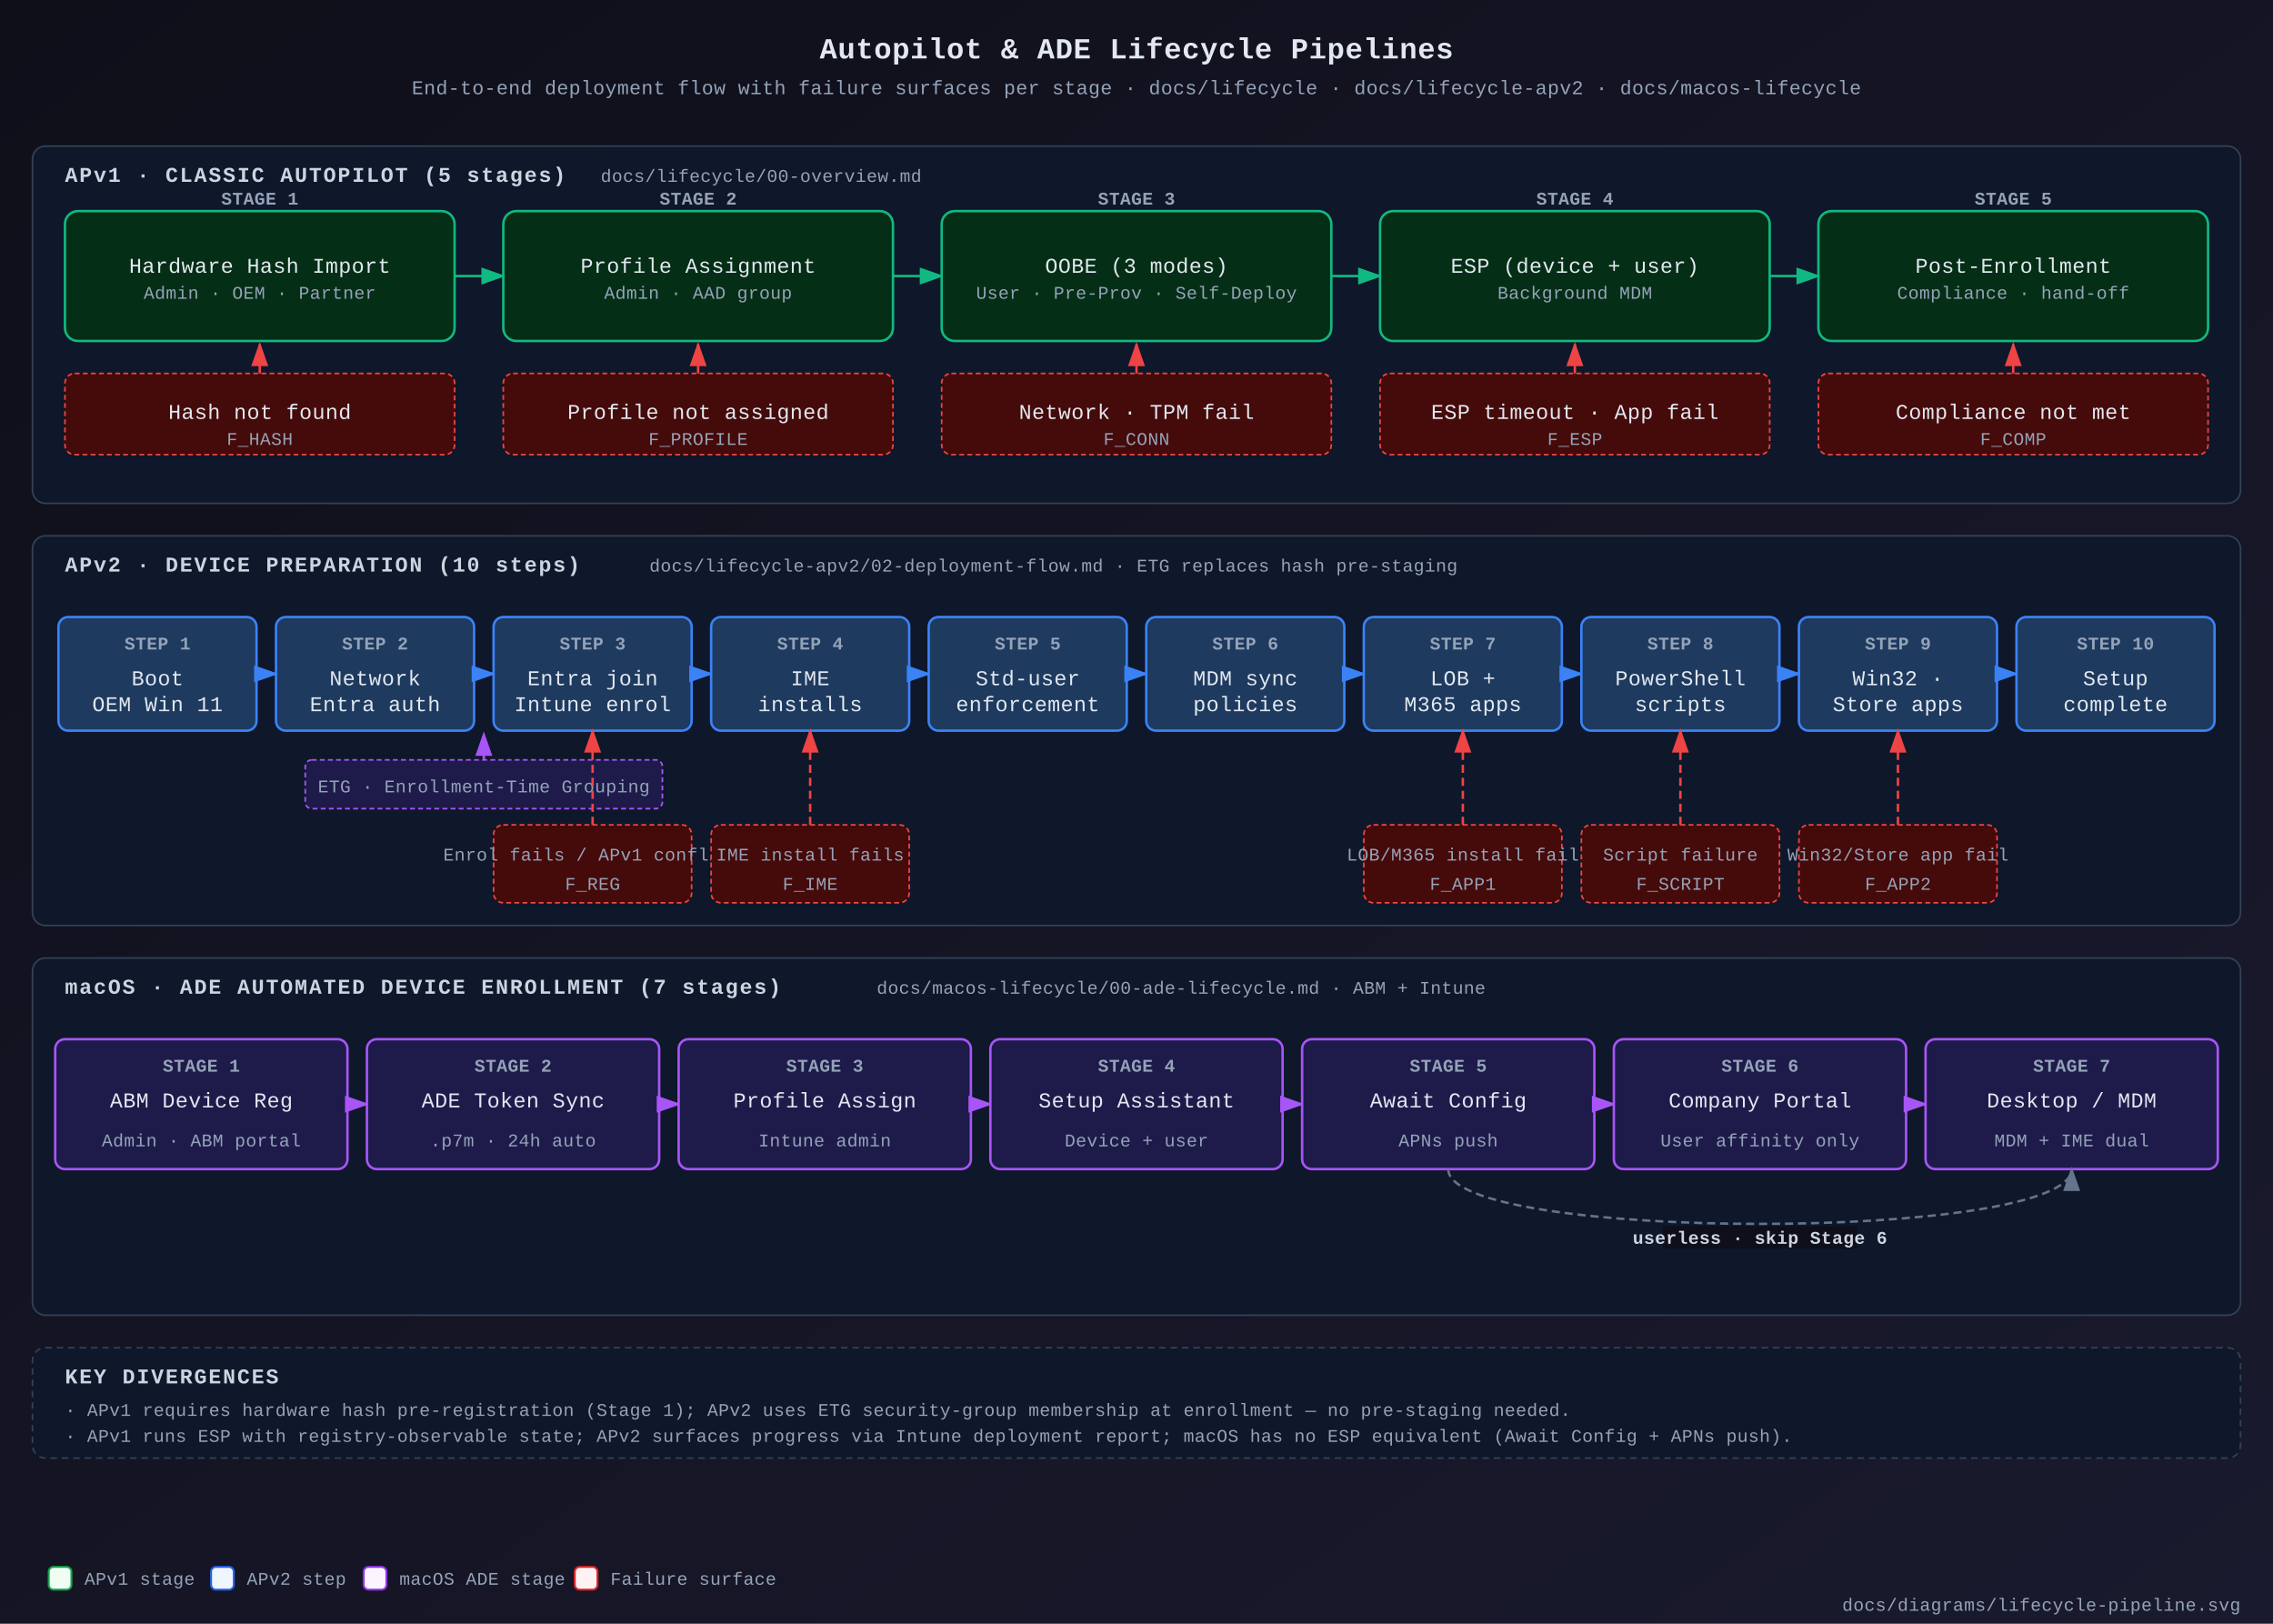
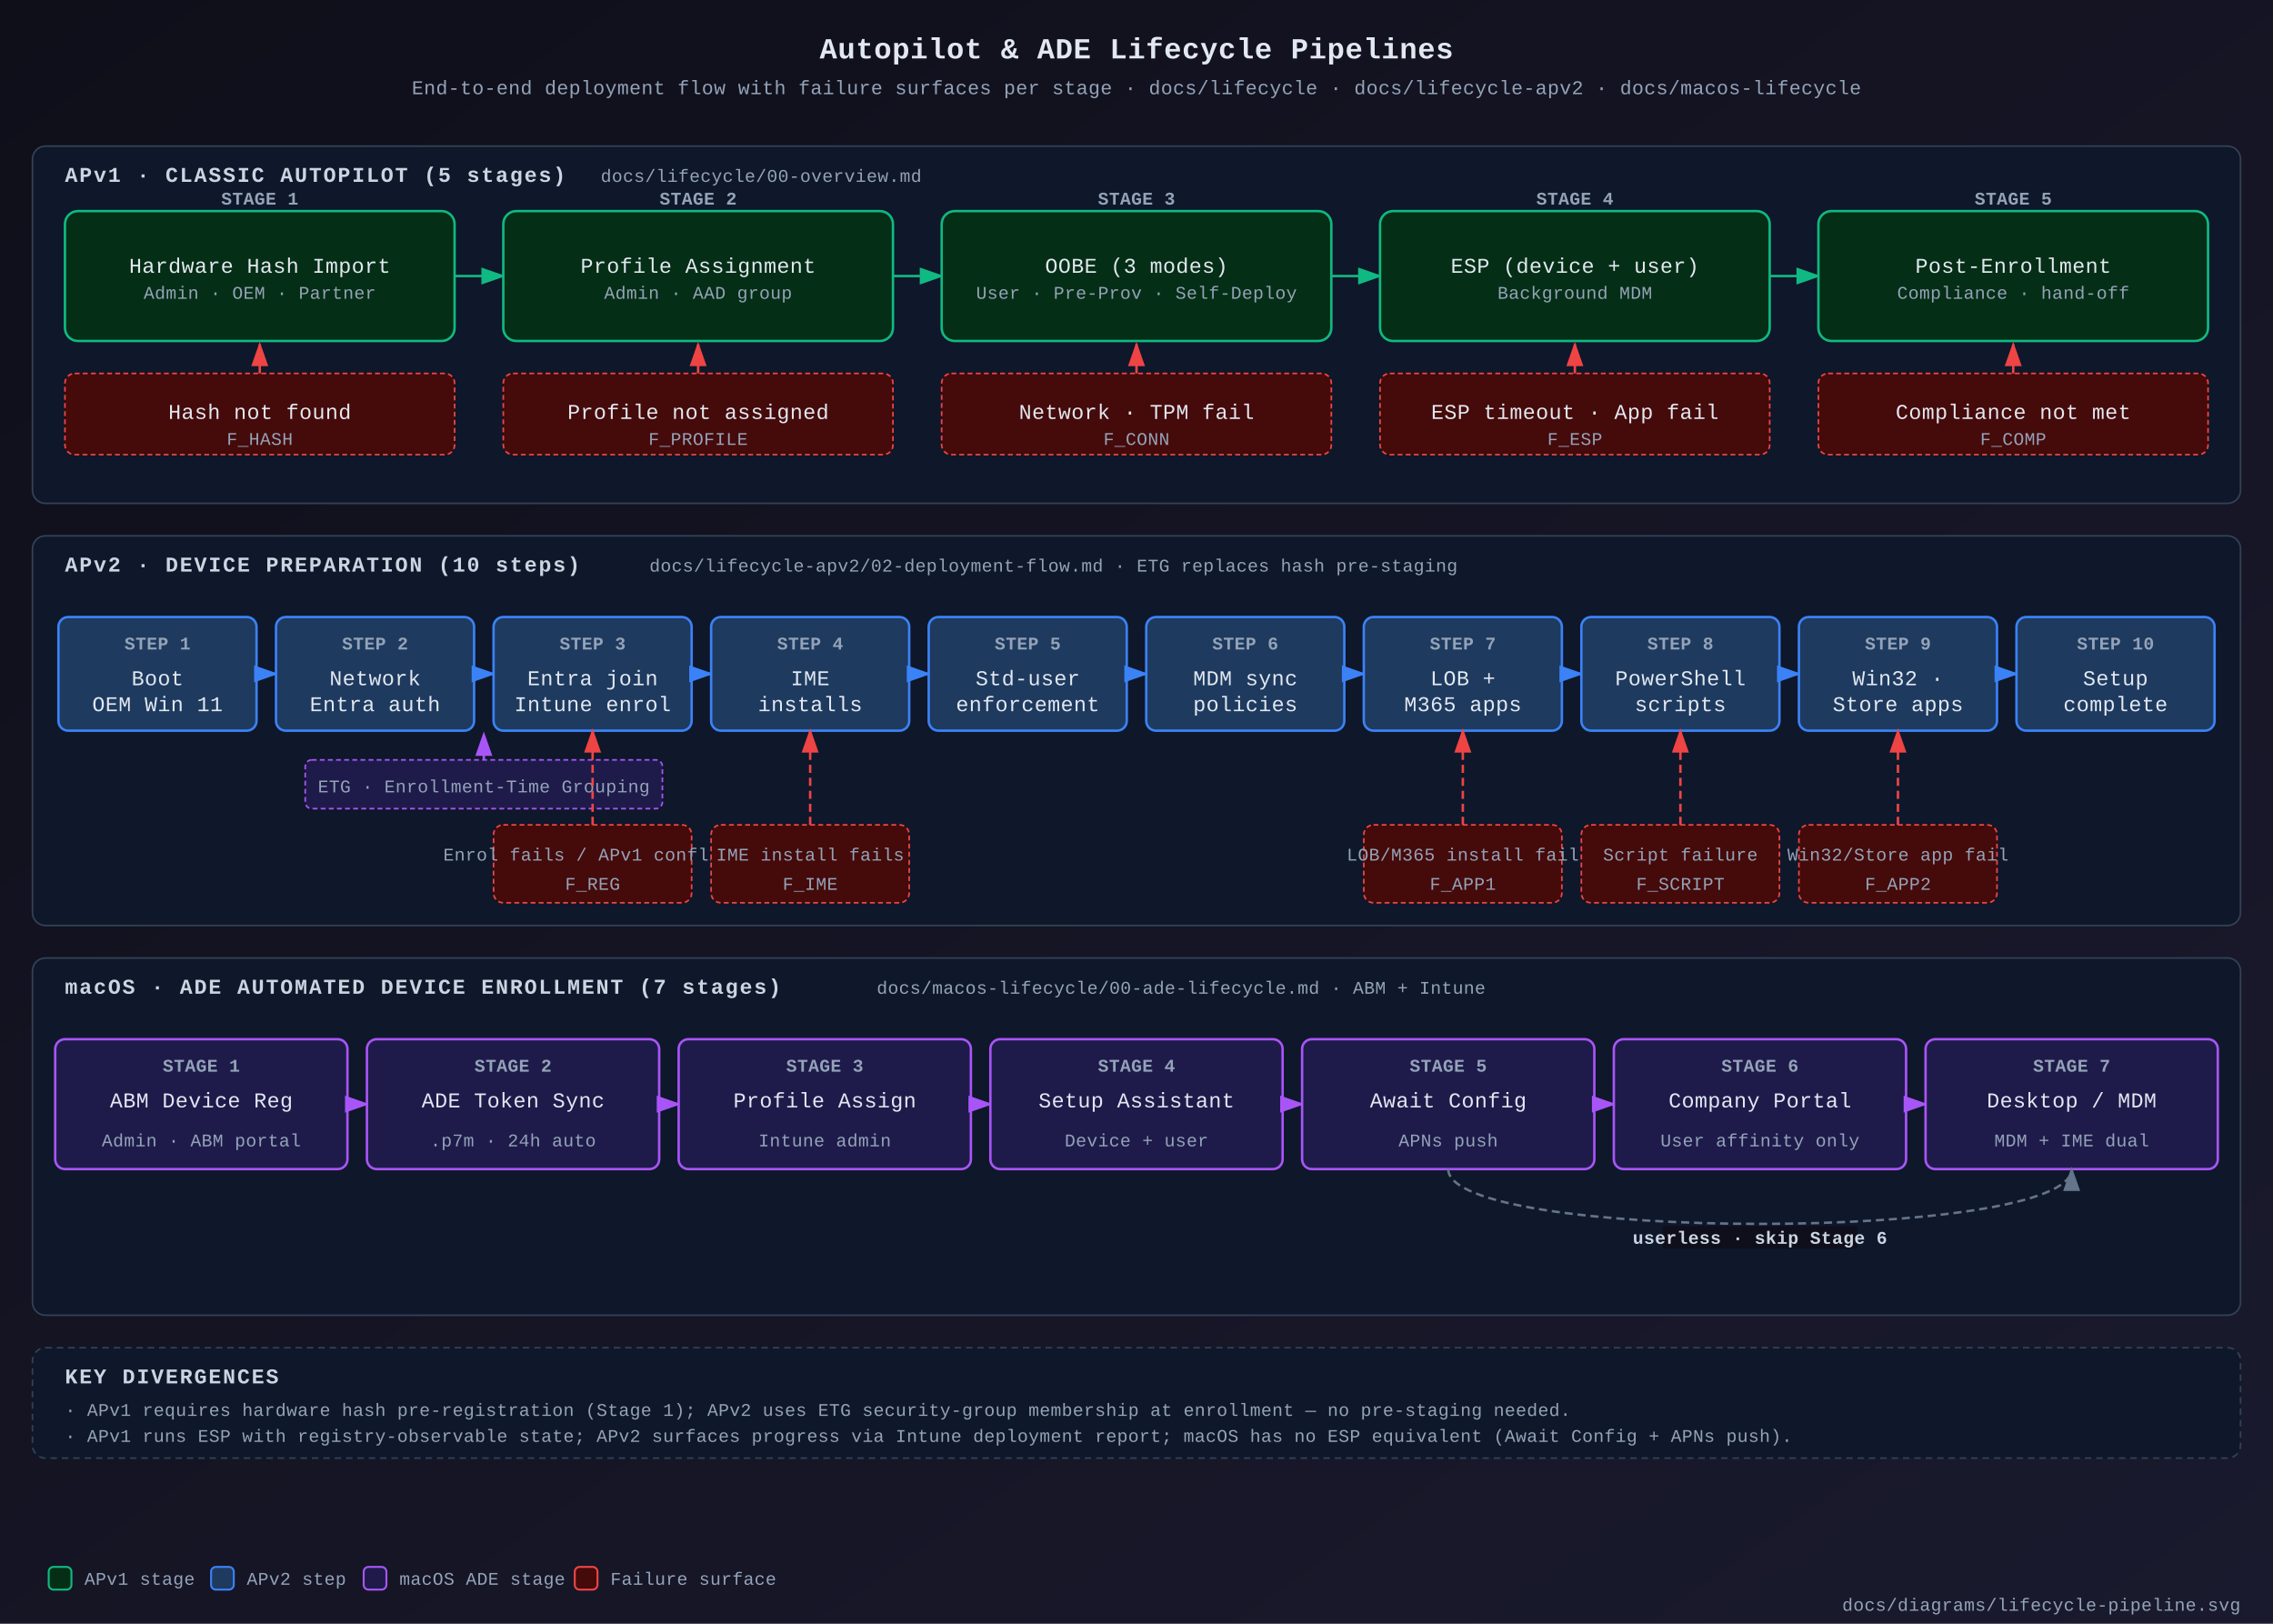
<svg xmlns="http://www.w3.org/2000/svg" viewBox="0 0 1400 1000" width="1400" height="1000">
  <style>
    text { font-family: 'SF Mono', 'Fira Code', 'Cascadia Code', 'Courier New', monospace; fill: #e2e8f0; letter-spacing: 0.02em; }
    .title { font-size: 18px; font-weight: 700; fill: #e2e8f0; letter-spacing: 0.02em; }
    .subtitle { font-size: 12px; fill: #94a3b8; }
    .label { font-size: 13px; fill: #e2e8f0; }
    .sub { font-size: 11px; fill: #94a3b8; }
    .edge { font-size: 11px; fill: #cbd5e1; font-weight: 700; }
    .col-head { font-size: 13px; font-weight: 700; fill: #cbd5e1; letter-spacing: 0.08em; }
    .legend { font-size: 11px; fill: #94a3b8; }
  </style>
  <defs>
    <linearGradient id="bg-grad" x1="0%" y1="0%" x2="100%" y2="100%">
      <stop offset="0%" stop-color="#0f0f1a" />
      <stop offset="100%" stop-color="#1a1a2e" />
    </linearGradient>
    <marker id="arr-blue" markerWidth="10" markerHeight="7" refX="9" refY="3.5" orient="auto">
      <polygon points="0,0 10,3.5 0,7" fill="#3b82f6" />
    </marker>
    <marker id="arr-red" markerWidth="10" markerHeight="7" refX="9" refY="3.5" orient="auto">
      <polygon points="0,0 10,3.5 0,7" fill="#ef4444" />
    </marker>
    <marker id="arr-green" markerWidth="10" markerHeight="7" refX="9" refY="3.5" orient="auto">
      <polygon points="0,0 10,3.5 0,7" fill="#10b981" />
    </marker>
    <marker id="arr-orange" markerWidth="10" markerHeight="7" refX="9" refY="3.5" orient="auto">
      <polygon points="0,0 10,3.5 0,7" fill="#f97316" />
    </marker>
    <marker id="arr-purple" markerWidth="10" markerHeight="7" refX="9" refY="3.5" orient="auto">
      <polygon points="0,0 10,3.5 0,7" fill="#a855f7" />
    </marker>
    <marker id="arr-gray" markerWidth="10" markerHeight="7" refX="9" refY="3.5" orient="auto">
      <polygon points="0,0 10,3.5 0,7" fill="#64748b" />
    </marker>
  </defs>
  <rect width="1400" height="1000" fill="url(#bg-grad)" />
  <text x="700" y="36" text-anchor="middle" class="title">Autopilot &amp; ADE Lifecycle Pipelines</text>
  <text x="700" y="58" text-anchor="middle" class="subtitle">End-to-end deployment flow with failure surfaces per stage  ·  docs/lifecycle  ·  docs/lifecycle-apv2  ·  docs/macos-lifecycle</text>
  <rect x="20" y="90" width="1360" height="220" rx="8" ry="8" fill="#0f172a" stroke="#334155" stroke-width="1" />
  <text x="40" y="112" class="col-head">APv1  ·  CLASSIC AUTOPILOT (5 stages)</text>
  <text x="370" y="112" class="sub">docs/lifecycle/00-overview.md</text>
  <rect x="40" y="130" width="240" height="80" rx="8" ry="8" fill="#052e16" stroke="#10b981" stroke-width="1.5" />
  <text x="160" y="168" text-anchor="middle" class="label">Hardware Hash Import</text>
  <text x="160" y="184" text-anchor="middle" class="sub">Admin · OEM · Partner</text>
  <text x="160" y="126" text-anchor="middle" class="sub" font-weight="700" letter-spacing="0.05em" fill="#64748b">STAGE 1</text>
  <path d="M 280,170 L 310,170" stroke="#10b981" stroke-width="1.5" fill="none" marker-end="url(#arr-green)" />
  <rect x="310" y="130" width="240" height="80" rx="8" ry="8" fill="#052e16" stroke="#10b981" stroke-width="1.5" />
  <text x="430" y="168" text-anchor="middle" class="label">Profile Assignment</text>
  <text x="430" y="184" text-anchor="middle" class="sub">Admin · AAD group</text>
  <text x="430" y="126" text-anchor="middle" class="sub" font-weight="700" letter-spacing="0.05em" fill="#64748b">STAGE 2</text>
  <path d="M 550,170 L 580,170" stroke="#10b981" stroke-width="1.5" fill="none" marker-end="url(#arr-green)" />
  <rect x="580" y="130" width="240" height="80" rx="8" ry="8" fill="#052e16" stroke="#10b981" stroke-width="1.5" />
  <text x="700" y="168" text-anchor="middle" class="label">OOBE (3 modes)</text>
  <text x="700" y="184" text-anchor="middle" class="sub">User · Pre-Prov · Self-Deploy</text>
  <text x="700" y="126" text-anchor="middle" class="sub" font-weight="700" letter-spacing="0.05em" fill="#64748b">STAGE 3</text>
  <path d="M 820,170 L 850,170" stroke="#10b981" stroke-width="1.5" fill="none" marker-end="url(#arr-green)" />
  <rect x="850" y="130" width="240" height="80" rx="8" ry="8" fill="#052e16" stroke="#10b981" stroke-width="1.5" />
  <text x="970" y="168" text-anchor="middle" class="label">ESP (device + user)</text>
  <text x="970" y="184" text-anchor="middle" class="sub">Background MDM</text>
  <text x="970" y="126" text-anchor="middle" class="sub" font-weight="700" letter-spacing="0.05em" fill="#64748b">STAGE 4</text>
  <path d="M 1090,170 L 1120,170" stroke="#10b981" stroke-width="1.5" fill="none" marker-end="url(#arr-green)" />
  <rect x="1120" y="130" width="240" height="80" rx="8" ry="8" fill="#052e16" stroke="#10b981" stroke-width="1.5" />
  <text x="1240" y="168" text-anchor="middle" class="label">Post-Enrollment</text>
  <text x="1240" y="184" text-anchor="middle" class="sub">Compliance · hand-off</text>
  <text x="1240" y="126" text-anchor="middle" class="sub" font-weight="700" letter-spacing="0.05em" fill="#64748b">STAGE 5</text>
  <rect x="40" y="230" width="240" height="50" rx="6" ry="6" fill="#450a0a" stroke="#ef4444" stroke-width="1" stroke-dasharray="3 2" />
  <text x="160" y="258" text-anchor="middle" class="label" fill="#fecaca">Hash not found</text>
  <text x="160" y="274" text-anchor="middle" class="sub">F_HASH</text>
  <path d="M 160,230 L 160,212" stroke="#ef4444" stroke-width="1.5" fill="none" stroke-dasharray="5 3" marker-end="url(#arr-red)" />
  <rect x="310" y="230" width="240" height="50" rx="6" ry="6" fill="#450a0a" stroke="#ef4444" stroke-width="1" stroke-dasharray="3 2" />
  <text x="430" y="258" text-anchor="middle" class="label" fill="#fecaca">Profile not assigned</text>
  <text x="430" y="274" text-anchor="middle" class="sub">F_PROFILE</text>
  <path d="M 430,230 L 430,212" stroke="#ef4444" stroke-width="1.5" fill="none" stroke-dasharray="5 3" marker-end="url(#arr-red)" />
  <rect x="580" y="230" width="240" height="50" rx="6" ry="6" fill="#450a0a" stroke="#ef4444" stroke-width="1" stroke-dasharray="3 2" />
  <text x="700" y="258" text-anchor="middle" class="label" fill="#fecaca">Network · TPM fail</text>
  <text x="700" y="274" text-anchor="middle" class="sub">F_CONN</text>
  <path d="M 700,230 L 700,212" stroke="#ef4444" stroke-width="1.5" fill="none" stroke-dasharray="5 3" marker-end="url(#arr-red)" />
  <rect x="850" y="230" width="240" height="50" rx="6" ry="6" fill="#450a0a" stroke="#ef4444" stroke-width="1" stroke-dasharray="3 2" />
  <text x="970" y="258" text-anchor="middle" class="label" fill="#fecaca">ESP timeout · App fail</text>
  <text x="970" y="274" text-anchor="middle" class="sub">F_ESP</text>
  <path d="M 970,230 L 970,212" stroke="#ef4444" stroke-width="1.5" fill="none" stroke-dasharray="5 3" marker-end="url(#arr-red)" />
  <rect x="1120" y="230" width="240" height="50" rx="6" ry="6" fill="#450a0a" stroke="#ef4444" stroke-width="1" stroke-dasharray="3 2" />
  <text x="1240" y="258" text-anchor="middle" class="label" fill="#fecaca">Compliance not met</text>
  <text x="1240" y="274" text-anchor="middle" class="sub">F_COMP</text>
  <path d="M 1240,230 L 1240,212" stroke="#ef4444" stroke-width="1.5" fill="none" stroke-dasharray="5 3" marker-end="url(#arr-red)" />
  <rect x="20" y="330" width="1360" height="240" rx="8" ry="8" fill="#0f172a" stroke="#334155" stroke-width="1" />
  <text x="40" y="352" class="col-head">APv2  ·  DEVICE PREPARATION (10 steps)</text>
  <text x="400" y="352" class="sub">docs/lifecycle-apv2/02-deployment-flow.md  ·  ETG replaces hash pre-staging</text>
  <rect x="36" y="380" width="122" height="70" rx="6" ry="6" fill="#1e3a5f" stroke="#3b82f6" stroke-width="1.5" />
  <text x="97" y="400" text-anchor="middle" class="sub" font-weight="700" letter-spacing="0.05em" fill="#64748b">STEP 1</text>
  <text x="97" y="422" text-anchor="middle" class="label">Boot</text>
  <text x="97" y="438" text-anchor="middle" class="label">OEM Win 11</text>
  <path d="M 158,415 L 170,415" stroke="#3b82f6" stroke-width="1.5" fill="none" marker-end="url(#arr-blue)" />
  <rect x="170" y="380" width="122" height="70" rx="6" ry="6" fill="#1e3a5f" stroke="#3b82f6" stroke-width="1.5" />
  <text x="231" y="400" text-anchor="middle" class="sub" font-weight="700" letter-spacing="0.05em" fill="#64748b">STEP 2</text>
  <text x="231" y="422" text-anchor="middle" class="label">Network</text>
  <text x="231" y="438" text-anchor="middle" class="label">Entra auth</text>
  <path d="M 292,415 L 304,415" stroke="#3b82f6" stroke-width="1.5" fill="none" marker-end="url(#arr-blue)" />
  <rect x="304" y="380" width="122" height="70" rx="6" ry="6" fill="#1e3a5f" stroke="#3b82f6" stroke-width="1.5" />
  <text x="365" y="400" text-anchor="middle" class="sub" font-weight="700" letter-spacing="0.05em" fill="#64748b">STEP 3</text>
  <text x="365" y="422" text-anchor="middle" class="label">Entra join</text>
  <text x="365" y="438" text-anchor="middle" class="label">Intune enrol</text>
  <path d="M 426,415 L 438,415" stroke="#3b82f6" stroke-width="1.5" fill="none" marker-end="url(#arr-blue)" />
  <rect x="438" y="380" width="122" height="70" rx="6" ry="6" fill="#1e3a5f" stroke="#3b82f6" stroke-width="1.5" />
  <text x="499" y="400" text-anchor="middle" class="sub" font-weight="700" letter-spacing="0.05em" fill="#64748b">STEP 4</text>
  <text x="499" y="422" text-anchor="middle" class="label">IME</text>
  <text x="499" y="438" text-anchor="middle" class="label">installs</text>
  <path d="M 560,415 L 572,415" stroke="#3b82f6" stroke-width="1.5" fill="none" marker-end="url(#arr-blue)" />
  <rect x="572" y="380" width="122" height="70" rx="6" ry="6" fill="#1e3a5f" stroke="#3b82f6" stroke-width="1.5" />
  <text x="633" y="400" text-anchor="middle" class="sub" font-weight="700" letter-spacing="0.05em" fill="#64748b">STEP 5</text>
  <text x="633" y="422" text-anchor="middle" class="label">Std-user</text>
  <text x="633" y="438" text-anchor="middle" class="label">enforcement</text>
  <path d="M 694,415 L 706,415" stroke="#3b82f6" stroke-width="1.5" fill="none" marker-end="url(#arr-blue)" />
  <rect x="706" y="380" width="122" height="70" rx="6" ry="6" fill="#1e3a5f" stroke="#3b82f6" stroke-width="1.5" />
  <text x="767" y="400" text-anchor="middle" class="sub" font-weight="700" letter-spacing="0.05em" fill="#64748b">STEP 6</text>
  <text x="767" y="422" text-anchor="middle" class="label">MDM sync</text>
  <text x="767" y="438" text-anchor="middle" class="label">policies</text>
  <path d="M 828,415 L 840,415" stroke="#3b82f6" stroke-width="1.5" fill="none" marker-end="url(#arr-blue)" />
  <rect x="840" y="380" width="122" height="70" rx="6" ry="6" fill="#1e3a5f" stroke="#3b82f6" stroke-width="1.5" />
  <text x="901" y="400" text-anchor="middle" class="sub" font-weight="700" letter-spacing="0.05em" fill="#64748b">STEP 7</text>
  <text x="901" y="422" text-anchor="middle" class="label">LOB +</text>
  <text x="901" y="438" text-anchor="middle" class="label">M365 apps</text>
  <path d="M 962,415 L 974,415" stroke="#3b82f6" stroke-width="1.5" fill="none" marker-end="url(#arr-blue)" />
  <rect x="974" y="380" width="122" height="70" rx="6" ry="6" fill="#1e3a5f" stroke="#3b82f6" stroke-width="1.5" />
  <text x="1035" y="400" text-anchor="middle" class="sub" font-weight="700" letter-spacing="0.05em" fill="#64748b">STEP 8</text>
  <text x="1035" y="422" text-anchor="middle" class="label">PowerShell</text>
  <text x="1035" y="438" text-anchor="middle" class="label">scripts</text>
  <path d="M 1096,415 L 1108,415" stroke="#3b82f6" stroke-width="1.5" fill="none" marker-end="url(#arr-blue)" />
  <rect x="1108" y="380" width="122" height="70" rx="6" ry="6" fill="#1e3a5f" stroke="#3b82f6" stroke-width="1.5" />
  <text x="1169" y="400" text-anchor="middle" class="sub" font-weight="700" letter-spacing="0.05em" fill="#64748b">STEP 9</text>
  <text x="1169" y="422" text-anchor="middle" class="label">Win32 ·</text>
  <text x="1169" y="438" text-anchor="middle" class="label">Store apps</text>
  <path d="M 1230,415 L 1242,415" stroke="#3b82f6" stroke-width="1.5" fill="none" marker-end="url(#arr-blue)" />
  <rect x="1242" y="380" width="122" height="70" rx="6" ry="6" fill="#1e3a5f" stroke="#3b82f6" stroke-width="1.5" />
  <text x="1303" y="400" text-anchor="middle" class="sub" font-weight="700" letter-spacing="0.05em" fill="#64748b">STEP 10</text>
  <text x="1303" y="422" text-anchor="middle" class="label">Setup</text>
  <text x="1303" y="438" text-anchor="middle" class="label">complete</text>
  <rect x="188" y="468" width="220" height="30" rx="4" ry="4" fill="#1e1b4b" stroke="#a855f7" stroke-width="1" stroke-dasharray="3 2" />
  <text x="298" y="488" text-anchor="middle" class="sub">ETG · Enrollment-Time Grouping</text>
  <path d="M 298,468 L 298,452" stroke="#a855f7" stroke-width="1.5" fill="none" stroke-dasharray="5 3" marker-end="url(#arr-purple)" />
  <rect x="304" y="508" width="122" height="48" rx="6" ry="6" fill="#450a0a" stroke="#ef4444" stroke-width="1" stroke-dasharray="3 2" />
  <text x="365" y="530" text-anchor="middle" class="sub" fill="#fecaca">Enrol fails / APv1 conflict</text>
  <text x="365" y="548" text-anchor="middle" class="sub">F_REG</text>
  <path d="M 365,508 L 365,450" stroke="#ef4444" stroke-width="1.5" fill="none" stroke-dasharray="5 3" marker-end="url(#arr-red)" />
  <rect x="438" y="508" width="122" height="48" rx="6" ry="6" fill="#450a0a" stroke="#ef4444" stroke-width="1" stroke-dasharray="3 2" />
  <text x="499" y="530" text-anchor="middle" class="sub" fill="#fecaca">IME install fails</text>
  <text x="499" y="548" text-anchor="middle" class="sub">F_IME</text>
  <path d="M 499,508 L 499,450" stroke="#ef4444" stroke-width="1.5" fill="none" stroke-dasharray="5 3" marker-end="url(#arr-red)" />
  <rect x="840" y="508" width="122" height="48" rx="6" ry="6" fill="#450a0a" stroke="#ef4444" stroke-width="1" stroke-dasharray="3 2" />
  <text x="901" y="530" text-anchor="middle" class="sub" fill="#fecaca">LOB/M365 install fail</text>
  <text x="901" y="548" text-anchor="middle" class="sub">F_APP1</text>
  <path d="M 901,508 L 901,450" stroke="#ef4444" stroke-width="1.5" fill="none" stroke-dasharray="5 3" marker-end="url(#arr-red)" />
  <rect x="974" y="508" width="122" height="48" rx="6" ry="6" fill="#450a0a" stroke="#ef4444" stroke-width="1" stroke-dasharray="3 2" />
  <text x="1035" y="530" text-anchor="middle" class="sub" fill="#fecaca">Script failure</text>
  <text x="1035" y="548" text-anchor="middle" class="sub">F_SCRIPT</text>
  <path d="M 1035,508 L 1035,450" stroke="#ef4444" stroke-width="1.5" fill="none" stroke-dasharray="5 3" marker-end="url(#arr-red)" />
  <rect x="1108" y="508" width="122" height="48" rx="6" ry="6" fill="#450a0a" stroke="#ef4444" stroke-width="1" stroke-dasharray="3 2" />
  <text x="1169" y="530" text-anchor="middle" class="sub" fill="#fecaca">Win32/Store app fail</text>
  <text x="1169" y="548" text-anchor="middle" class="sub">F_APP2</text>
  <path d="M 1169,508 L 1169,450" stroke="#ef4444" stroke-width="1.5" fill="none" stroke-dasharray="5 3" marker-end="url(#arr-red)" />
  <rect x="20" y="590" width="1360" height="220" rx="8" ry="8" fill="#0f172a" stroke="#334155" stroke-width="1" />
  <text x="40" y="612" class="col-head">macOS  ·  ADE AUTOMATED DEVICE ENROLLMENT (7 stages)</text>
  <text x="540" y="612" class="sub">docs/macos-lifecycle/00-ade-lifecycle.md  ·  ABM + Intune</text>
  <rect x="34" y="640" width="180" height="80" rx="6" ry="6" fill="#1e1b4b" stroke="#a855f7" stroke-width="1.5" />
  <text x="124" y="660" text-anchor="middle" class="sub" font-weight="700" letter-spacing="0.05em" fill="#64748b">STAGE 1</text>
  <text x="124" y="682" text-anchor="middle" class="label">ABM Device Reg</text>
  <text x="124" y="706" text-anchor="middle" class="sub">Admin · ABM portal</text>
  <path d="M 214,680 L 226,680" stroke="#a855f7" stroke-width="1.5" fill="none" marker-end="url(#arr-purple)" />
  <rect x="226" y="640" width="180" height="80" rx="6" ry="6" fill="#1e1b4b" stroke="#a855f7" stroke-width="1.5" />
  <text x="316" y="660" text-anchor="middle" class="sub" font-weight="700" letter-spacing="0.05em" fill="#64748b">STAGE 2</text>
  <text x="316" y="682" text-anchor="middle" class="label">ADE Token Sync</text>
  <text x="316" y="706" text-anchor="middle" class="sub">.p7m · 24h auto</text>
  <path d="M 406,680 L 418,680" stroke="#a855f7" stroke-width="1.5" fill="none" marker-end="url(#arr-purple)" />
  <rect x="418" y="640" width="180" height="80" rx="6" ry="6" fill="#1e1b4b" stroke="#a855f7" stroke-width="1.5" />
  <text x="508" y="660" text-anchor="middle" class="sub" font-weight="700" letter-spacing="0.05em" fill="#64748b">STAGE 3</text>
  <text x="508" y="682" text-anchor="middle" class="label">Profile Assign</text>
  <text x="508" y="706" text-anchor="middle" class="sub">Intune admin</text>
  <path d="M 598,680 L 610,680" stroke="#a855f7" stroke-width="1.5" fill="none" marker-end="url(#arr-purple)" />
  <rect x="610" y="640" width="180" height="80" rx="6" ry="6" fill="#1e1b4b" stroke="#a855f7" stroke-width="1.5" />
  <text x="700" y="660" text-anchor="middle" class="sub" font-weight="700" letter-spacing="0.05em" fill="#64748b">STAGE 4</text>
  <text x="700" y="682" text-anchor="middle" class="label">Setup Assistant</text>
  <text x="700" y="706" text-anchor="middle" class="sub">Device + user</text>
  <path d="M 790,680 L 802,680" stroke="#a855f7" stroke-width="1.5" fill="none" marker-end="url(#arr-purple)" />
  <rect x="802" y="640" width="180" height="80" rx="6" ry="6" fill="#1e1b4b" stroke="#a855f7" stroke-width="1.5" />
  <text x="892" y="660" text-anchor="middle" class="sub" font-weight="700" letter-spacing="0.05em" fill="#64748b">STAGE 5</text>
  <text x="892" y="682" text-anchor="middle" class="label">Await Config</text>
  <text x="892" y="706" text-anchor="middle" class="sub">APNs push</text>
  <path d="M 982,680 L 994,680" stroke="#a855f7" stroke-width="1.5" fill="none" marker-end="url(#arr-purple)" />
  <rect x="994" y="640" width="180" height="80" rx="6" ry="6" fill="#1e1b4b" stroke="#a855f7" stroke-width="1.5" />
  <text x="1084" y="660" text-anchor="middle" class="sub" font-weight="700" letter-spacing="0.05em" fill="#64748b">STAGE 6</text>
  <text x="1084" y="682" text-anchor="middle" class="label">Company Portal</text>
  <text x="1084" y="706" text-anchor="middle" class="sub">User affinity only</text>
  <path d="M 1174,680 L 1186,680" stroke="#a855f7" stroke-width="1.5" fill="none" marker-end="url(#arr-purple)" />
  <rect x="1186" y="640" width="180" height="80" rx="6" ry="6" fill="#1e1b4b" stroke="#a855f7" stroke-width="1.5" />
  <text x="1276" y="660" text-anchor="middle" class="sub" font-weight="700" letter-spacing="0.05em" fill="#64748b">STAGE 7</text>
  <text x="1276" y="682" text-anchor="middle" class="label">Desktop / MDM</text>
  <text x="1276" y="706" text-anchor="middle" class="sub">MDM + IME dual</text>
  <path d="M 892,720 C 892,765 1276,765 1276,720" stroke="#64748b" stroke-width="1.5" fill="none" stroke-dasharray="5 3" marker-end="url(#arr-gray)" />
  <rect x="1024" y="755" width="120" height="14" fill="#0f0f1a" opacity="0.95" />
  <text x="1084" y="766" text-anchor="middle" class="edge">userless · skip Stage 6</text>
  <rect x="20" y="830" width="1360" height="68" rx="8" ry="8" fill="#0f172a" stroke="#334155" stroke-width="1" stroke-dasharray="4 3" />
  <text x="40" y="852" class="col-head">KEY DIVERGENCES</text>
  <text x="40" y="872" class="sub">·  APv1 requires hardware hash pre-registration (Stage 1); APv2 uses ETG security-group membership at enrollment — no pre-staging needed.</text>
  <text x="40" y="888" class="sub">·  APv1 runs ESP with registry-observable state; APv2 surfaces progress via Intune deployment report; macOS has no ESP equivalent (Await Config + APNs push).</text>
-   <rect x="30" y="965" width="14" height="14" rx="3" ry="3" fill="#f0fdf4" stroke="#16a34a" stroke-width="1.2" />
+   <rect x="30" y="965" width="14" height="14" rx="3" ry="3" fill="#052e16" stroke="#10b981" stroke-width="1.2" />
  <text x="52" y="976" class="legend">APv1 stage</text>
-   <rect x="130" y="965" width="14" height="14" rx="3" ry="3" fill="#eff6ff" stroke="#2563eb" stroke-width="1.2" />
+   <rect x="130" y="965" width="14" height="14" rx="3" ry="3" fill="#1e3a5f" stroke="#3b82f6" stroke-width="1.2" />
  <text x="152" y="976" class="legend">APv2 step</text>
-   <rect x="224" y="965" width="14" height="14" rx="3" ry="3" fill="#faf5ff" stroke="#9333ea" stroke-width="1.2" />
+   <rect x="224" y="965" width="14" height="14" rx="3" ry="3" fill="#1e1b4b" stroke="#a855f7" stroke-width="1.2" />
  <text x="246" y="976" class="legend">macOS ADE stage</text>
-   <rect x="354" y="965" width="14" height="14" rx="3" ry="3" fill="#fef2f2" stroke="#dc2626" stroke-width="1.2" />
+   <rect x="354" y="965" width="14" height="14" rx="3" ry="3" fill="#450a0a" stroke="#ef4444" stroke-width="1.2" />
  <text x="376" y="976" class="legend">Failure surface</text>
  <text x="1380" y="992" text-anchor="end" class="legend">docs/diagrams/lifecycle-pipeline.svg</text>
</svg>
